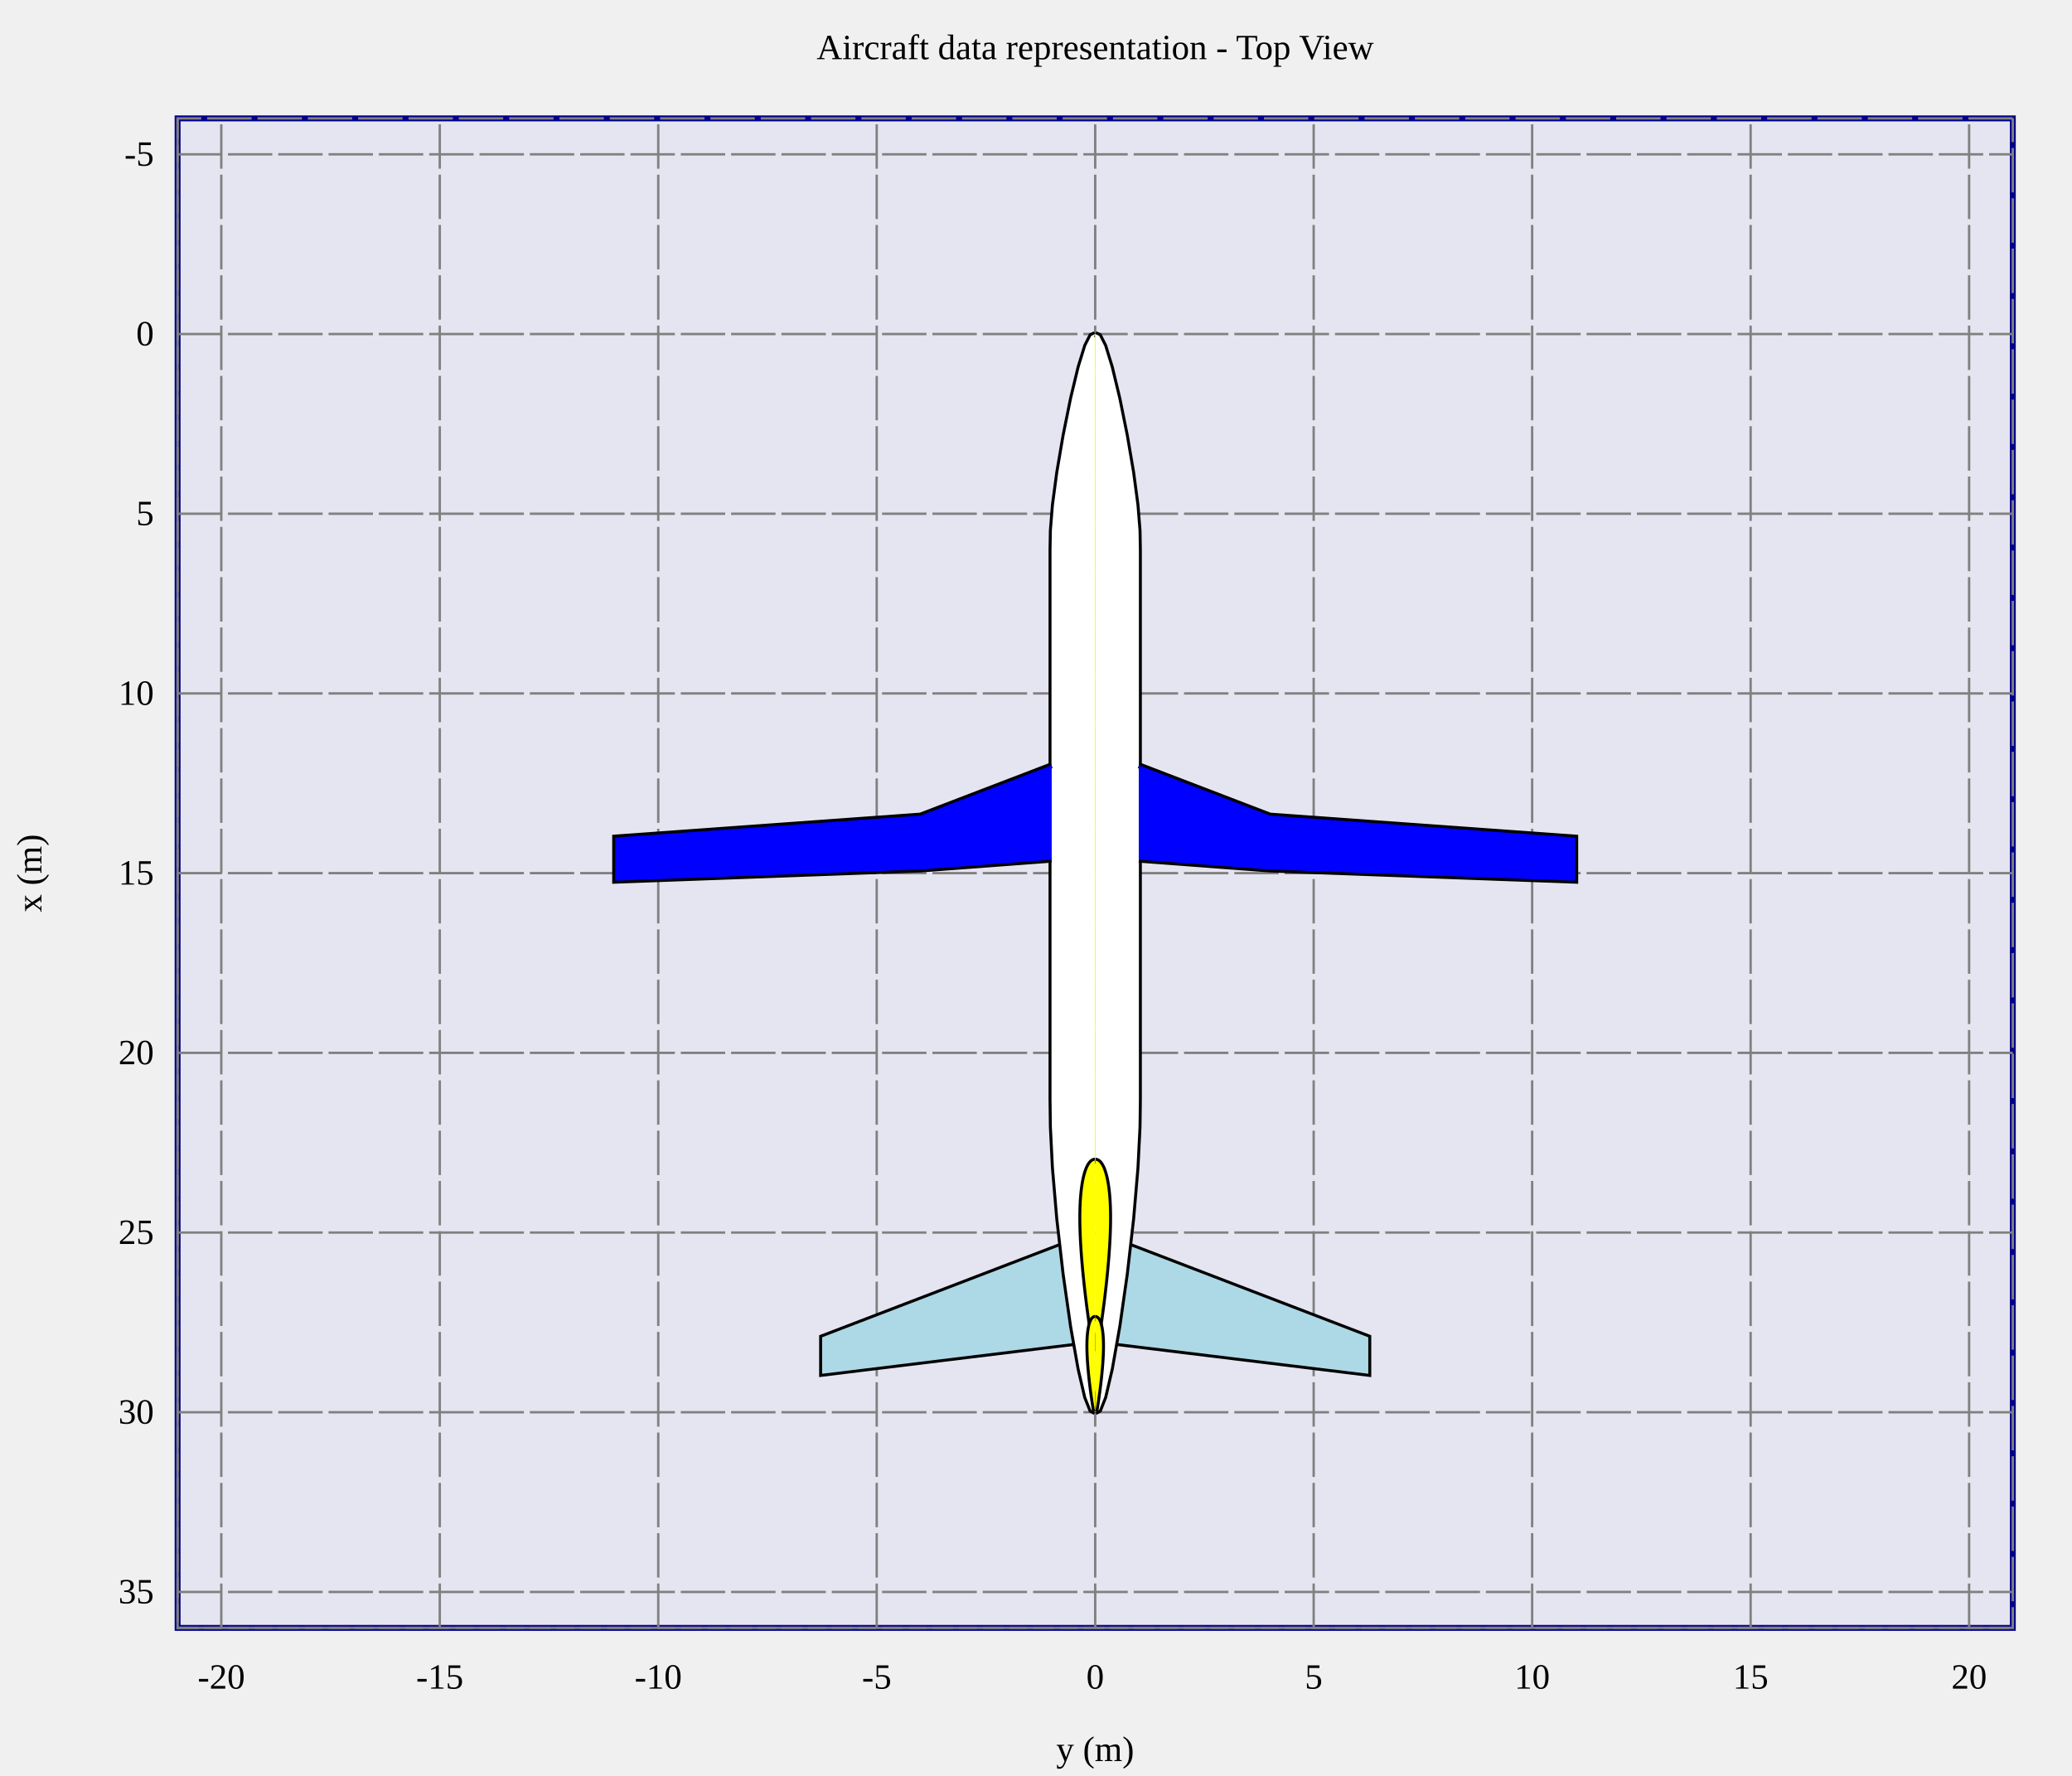
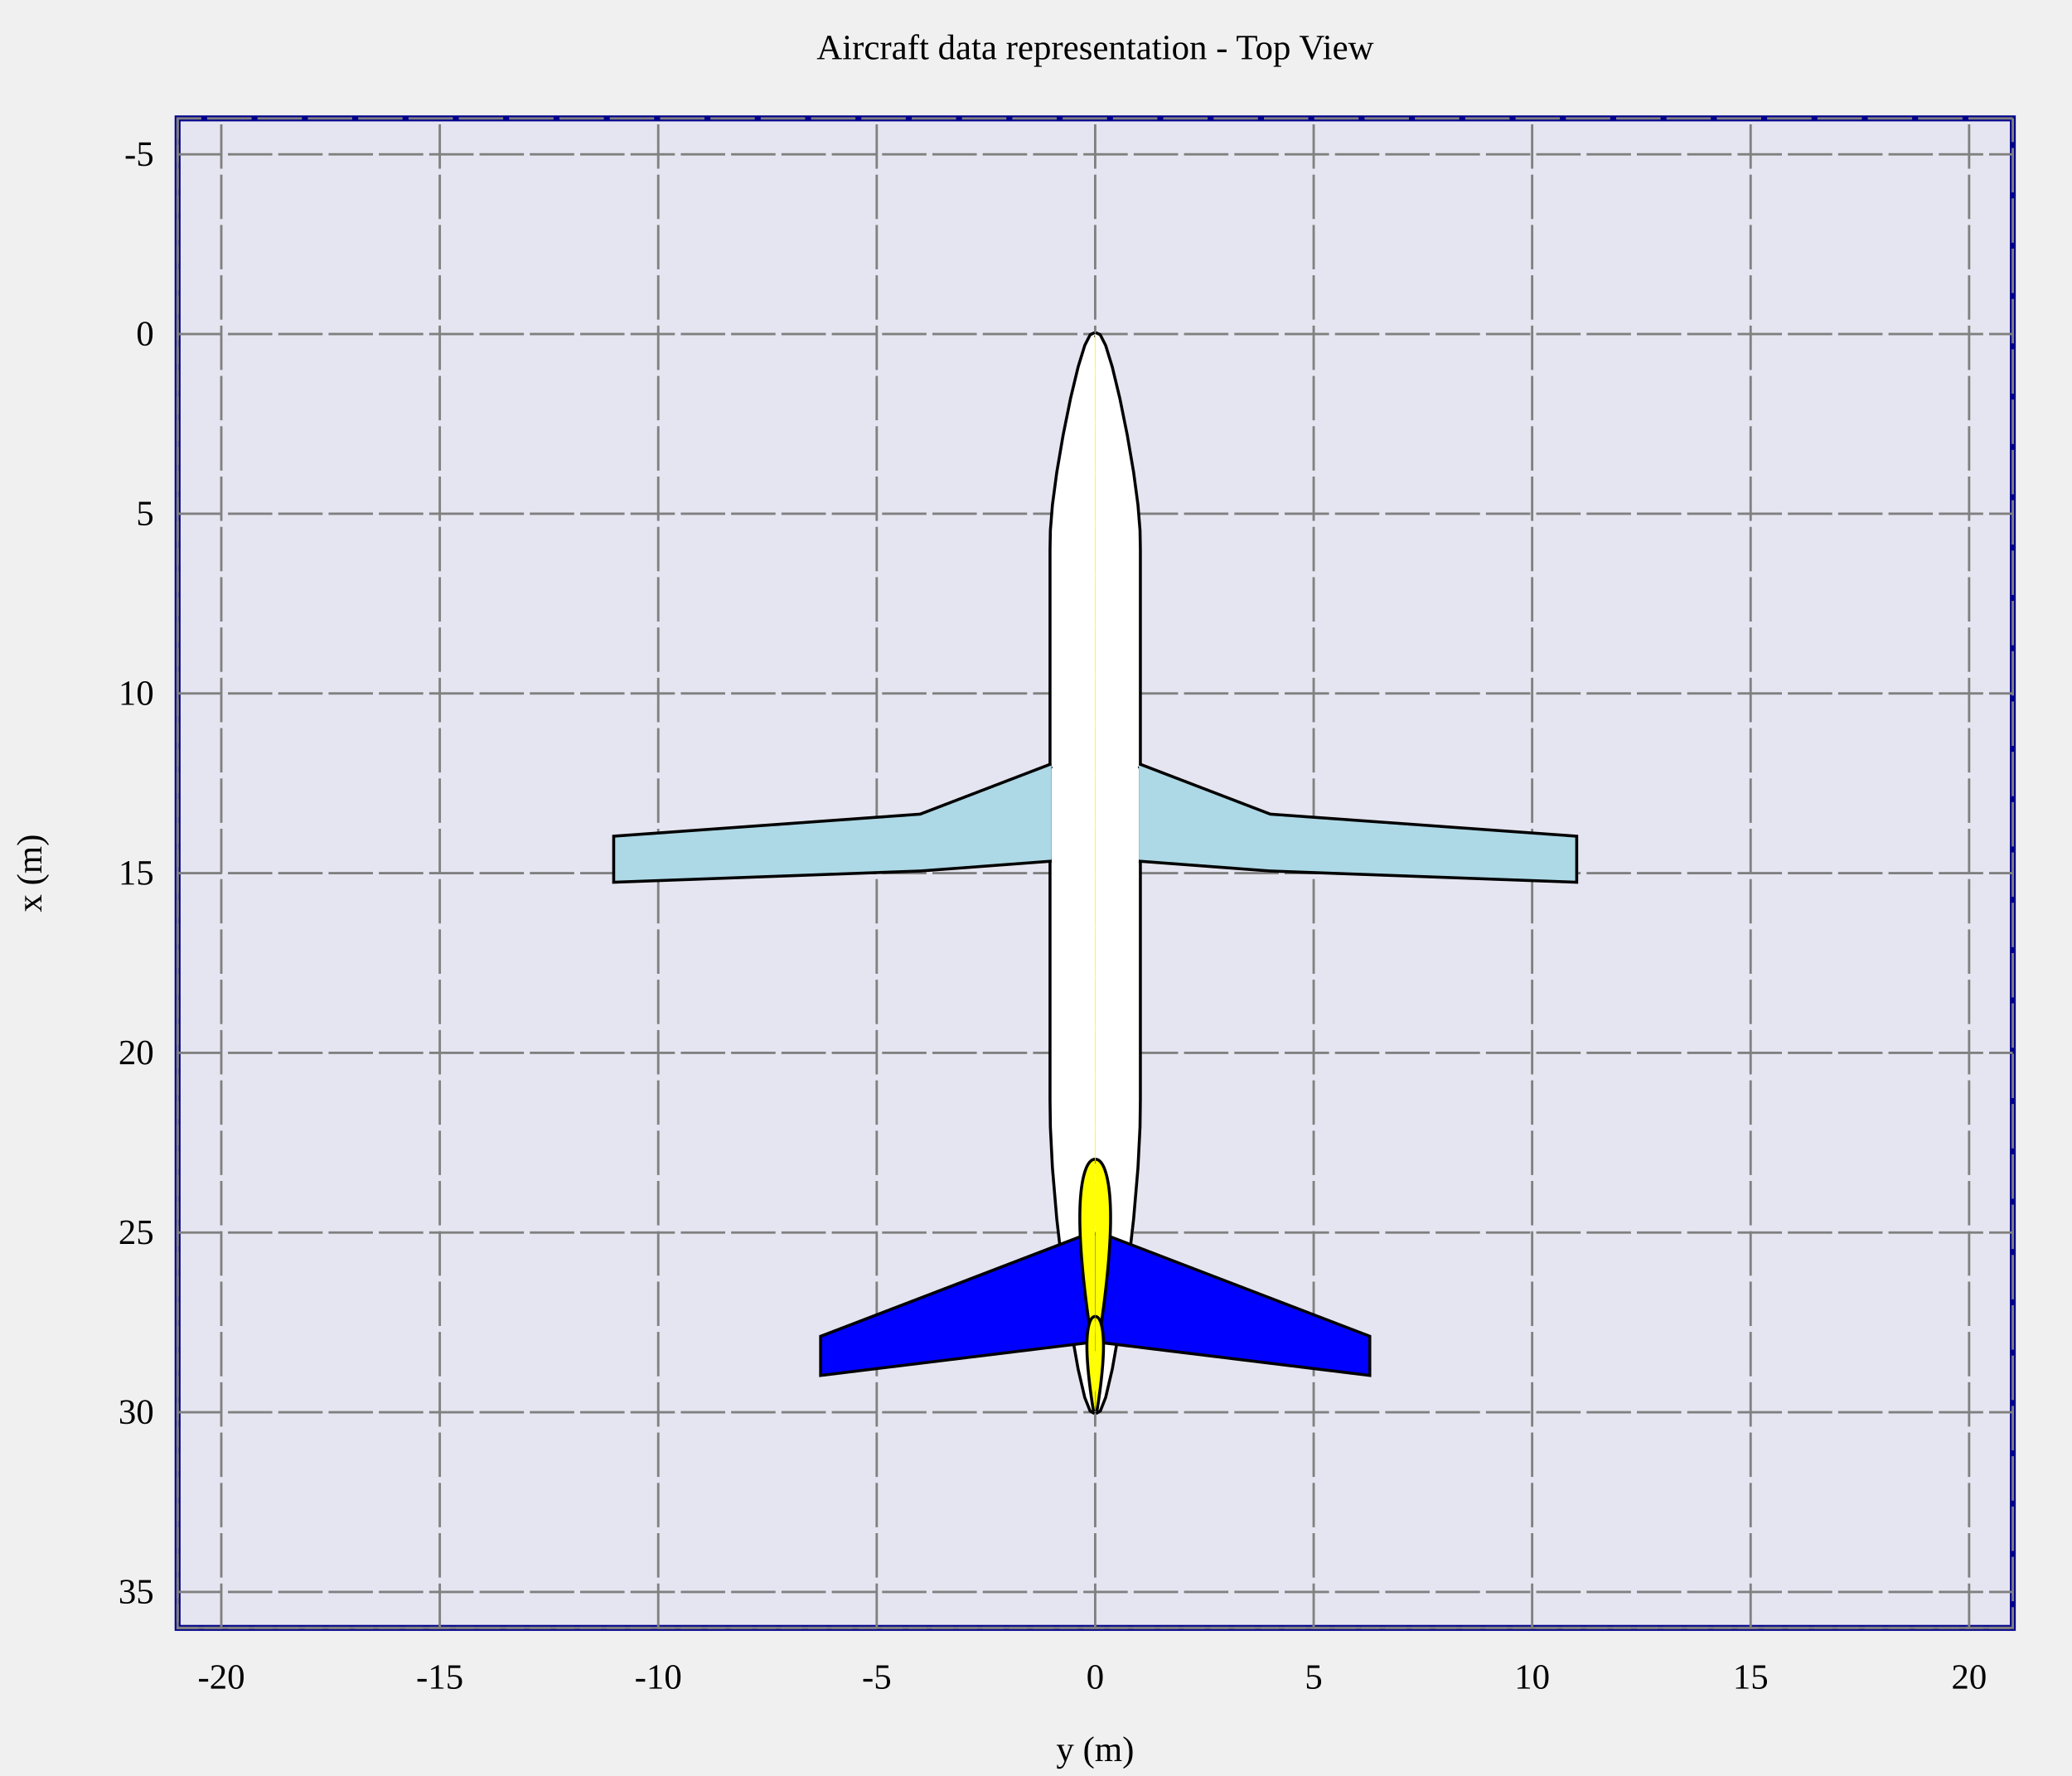
<svg xmlns="http://www.w3.org/2000/svg" id="svg" class="svg" width="700" height="600">
  <g id="page" width="700" height="600">
    <g id="graph" transform="translate(60,40)">
      <rect width="620" height="510" fill="blue" opacity="0.05" />
      <rect width="620" height="510" fill="none" opacity="1.0" style="stroke: darkblue; stroke-width: 2px;" />
      <g id="xAxis" class="axis" transform="translate(0,510)">
        <g class="tick" transform="translate(14.7619,0)" style="opacity: 1;">
          <line y2="-510" x2="0" style="fill: none; stroke: #808080; stroke-width: 0.8px; stroke-dasharray: 15px, 2px; font-style: normal; font-variant: normal; font-weight: normal; font-size: 10px; line-height: normal; font-family: sans-serif; shape-rendering: geometricprecision;" />
          <text dy=".71em" y="12" x="0" style="text-anchor: middle;">-20</text>
        </g>
        <g class="tick" transform="translate(88.57143,0)" style="opacity: 1;">
          <line y2="-510" x2="0" style="fill: none; stroke: #808080; stroke-width: 0.8px; stroke-dasharray: 15px, 2px; font-style: normal; font-variant: normal; font-weight: normal; font-size: 10px; line-height: normal; font-family: sans-serif; shape-rendering: geometricprecision;" />
          <text dy=".71em" y="12" x="0" style="text-anchor: middle;">-15</text>
        </g>
        <g class="tick" transform="translate(162.381,0)" style="opacity: 1;">
          <line y2="-510" x2="0" style="fill: none; stroke: #808080; stroke-width: 0.8px; stroke-dasharray: 15px, 2px; font-style: normal; font-variant: normal; font-weight: normal; font-size: 10px; line-height: normal; font-family: sans-serif; shape-rendering: geometricprecision;" />
          <text dy=".71em" y="12" x="0" style="text-anchor: middle;">-10</text>
        </g>
        <g class="tick" transform="translate(236.1905,0)" style="opacity: 1;">
          <line y2="-510" x2="0" style="fill: none; stroke: #808080; stroke-width: 0.8px; stroke-dasharray: 15px, 2px; font-style: normal; font-variant: normal; font-weight: normal; font-size: 10px; line-height: normal; font-family: sans-serif; shape-rendering: geometricprecision;" />
          <text dy=".71em" y="12" x="0" style="text-anchor: middle;">-5</text>
        </g>
        <g class="tick" transform="translate(310,0)" style="opacity: 1;">
          <line y2="-510" x2="0" style="fill: none; stroke: #808080; stroke-width: 0.8px; stroke-dasharray: 15px, 2px; font-style: normal; font-variant: normal; font-weight: normal; font-size: 10px; line-height: normal; font-family: sans-serif; shape-rendering: geometricprecision;" />
          <text dy=".71em" y="12" x="0" style="text-anchor: middle;">0</text>
        </g>
        <g class="tick" transform="translate(383.8095,0)" style="opacity: 1;">
          <line y2="-510" x2="0" style="fill: none; stroke: #808080; stroke-width: 0.8px; stroke-dasharray: 15px, 2px; font-style: normal; font-variant: normal; font-weight: normal; font-size: 10px; line-height: normal; font-family: sans-serif; shape-rendering: geometricprecision;" />
          <text dy=".71em" y="12" x="0" style="text-anchor: middle;">5</text>
        </g>
        <g class="tick" transform="translate(457.619,0)" style="opacity: 1;">
          <line y2="-510" x2="0" style="fill: none; stroke: #808080; stroke-width: 0.8px; stroke-dasharray: 15px, 2px; font-style: normal; font-variant: normal; font-weight: normal; font-size: 10px; line-height: normal; font-family: sans-serif; shape-rendering: geometricprecision;" />
          <text dy=".71em" y="12" x="0" style="text-anchor: middle;">10</text>
        </g>
        <g class="tick" transform="translate(531.4286,0)" style="opacity: 1;">
          <line y2="-510" x2="0" style="fill: none; stroke: #808080; stroke-width: 0.8px; stroke-dasharray: 15px, 2px; font-style: normal; font-variant: normal; font-weight: normal; font-size: 10px; line-height: normal; font-family: sans-serif; shape-rendering: geometricprecision;" />
          <text dy=".71em" y="12" x="0" style="text-anchor: middle;">15</text>
        </g>
        <g class="tick" transform="translate(605.2381,0)" style="opacity: 1;">
          <line y2="-510" x2="0" style="fill: none; stroke: #808080; stroke-width: 0.8px; stroke-dasharray: 15px, 2px; font-style: normal; font-variant: normal; font-weight: normal; font-size: 10px; line-height: normal; font-family: sans-serif; shape-rendering: geometricprecision;" />
          <text dy=".71em" y="12" x="0" style="text-anchor: middle;">20</text>
        </g>
        <path class="domain" d="M0,-510V0H620V-510" style="fill: none; stroke: #808080; stroke-width: 0.8px; stroke-dasharray: 15px, 2px; font-style: normal; font-variant: normal; font-weight: normal; font-size: 10px; line-height: normal; font-family: sans-serif; shape-rendering: geometricprecision;" />
      </g>
      <g id="yAxis" class="axis">
        <g class="tick" transform="translate(0,12.14286)" style="opacity: 1;">
          <line x2="620" y2="0" style="fill: none; stroke: #808080; stroke-dasharray: 15px, 2px; stroke-width: 0.8px; shape-rendering: geometricprecision;" />
          <text dy=".32em" x="-8" y="0" style="text-anchor: end;">-5</text>
        </g>
        <g class="tick" transform="translate(0,72.85714)" style="opacity: 1;">
          <line x2="620" y2="0" style="fill: none; stroke: #808080; stroke-dasharray: 15px, 2px; stroke-width: 0.8px; shape-rendering: geometricprecision;" />
          <text dy=".32em" x="-8" y="0" style="text-anchor: end;">0</text>
        </g>
        <g class="tick" transform="translate(0,133.5714)" style="opacity: 1;">
          <line x2="620" y2="0" style="fill: none; stroke: #808080; stroke-dasharray: 15px, 2px; stroke-width: 0.8px; shape-rendering: geometricprecision;" />
          <text dy=".32em" x="-8" y="0" style="text-anchor: end;">5</text>
        </g>
        <g class="tick" transform="translate(0,194.2857)" style="opacity: 1;">
          <line x2="620" y2="0" style="fill: none; stroke: #808080; stroke-dasharray: 15px, 2px; stroke-width: 0.8px; shape-rendering: geometricprecision;" />
          <text dy=".32em" x="-8" y="0" style="text-anchor: end;">10</text>
        </g>
        <g class="tick" transform="translate(0,255)" style="opacity: 1;">
          <line x2="620" y2="0" style="fill: none; stroke: #808080; stroke-dasharray: 15px, 2px; stroke-width: 0.8px; shape-rendering: geometricprecision;" />
          <text dy=".32em" x="-8" y="0" style="text-anchor: end;">15</text>
        </g>
        <g class="tick" transform="translate(0,315.7143)" style="opacity: 1;">
          <line x2="620" y2="0" style="fill: none; stroke: #808080; stroke-dasharray: 15px, 2px; stroke-width: 0.8px; shape-rendering: geometricprecision;" />
          <text dy=".32em" x="-8" y="0" style="text-anchor: end;">20</text>
        </g>
        <g class="tick" transform="translate(0,376.4286)" style="opacity: 1;">
          <line x2="620" y2="0" style="fill: none; stroke: #808080; stroke-dasharray: 15px, 2px; stroke-width: 0.8px; shape-rendering: geometricprecision;" />
          <text dy=".32em" x="-8" y="0" style="text-anchor: end;">25</text>
        </g>
        <g class="tick" transform="translate(0,437.1429)" style="opacity: 1;">
          <line x2="620" y2="0" style="fill: none; stroke: #808080; stroke-dasharray: 15px, 2px; stroke-width: 0.8px; shape-rendering: geometricprecision;" />
          <text dy=".32em" x="-8" y="0" style="text-anchor: end;">30</text>
        </g>
        <g class="tick" transform="translate(0,497.8571)" style="opacity: 1;">
          <line x2="620" y2="0" style="fill: none; stroke: #808080; stroke-dasharray: 15px, 2px; stroke-width: 0.8px; shape-rendering: geometricprecision;" />
          <text dy=".32em" x="-8" y="0" style="text-anchor: end;">35</text>
        </g>
        <path class="domain" d="M620,0H0V510H620" style="fill: none; stroke: #808080; stroke-dasharray: 15px, 2px; stroke-width: 0.8px; shape-rendering: geometricprecision;" />
      </g>
      <g id="xy" class="xy">
-         <path id="line" d="M310,376.429L316.59,378.956L323.18,381.484L329.77,384.012L336.361,386.54L342.951,389.068L349.541,391.595L356.131,394.123L362.721,396.651L369.311,399.179L375.901,401.707L382.491,404.235L389.082,406.762L395.672,409.29L402.262,411.818L402.262,411.818L402.262,424.143L402.262,424.143L395.672,423.337L389.082,422.531L382.491,421.725L375.901,420.918L369.311,420.112L362.721,419.306L356.131,418.5L349.541,417.694L342.951,416.888L336.361,416.082L329.77,415.276L323.18,414.469L316.59,413.663L310,412.857" class="line" style="fill:none; stroke:black; stroke-width:2" />
-         <path id="area" d="M310,376.429L316.59,378.956L323.18,381.484L329.77,384.012L336.361,386.54L342.951,389.068L349.541,391.595L356.131,394.123L362.721,396.651L369.311,399.179L375.901,401.707L382.491,404.235L389.082,406.762L395.672,409.29L402.262,411.818L402.262,411.818L402.262,424.143L402.262,424.143L395.672,423.337L389.082,422.531L382.491,421.725L375.901,420.918L369.311,420.112L362.721,419.306L356.131,418.5L349.541,417.694L342.951,416.888L336.361,416.082L329.77,415.276L323.18,414.469L316.59,413.663L310,412.857L310,72.857L316.59,72.857L323.18,72.857L329.77,72.857L336.361,72.857L342.951,72.857L349.541,72.857L356.131,72.857L362.721,72.857L369.311,72.857L375.901,72.857L382.491,72.857L389.082,72.857L395.672,72.857L402.262,72.857L402.262,72.857L402.262,72.857L402.262,72.857L395.672,72.857L389.082,72.857L382.491,72.857L375.901,72.857L369.311,72.857L362.721,72.857L356.131,72.857L349.541,72.857L342.951,72.857L336.361,72.857L329.77,72.857L323.18,72.857L316.59,72.857L310,72.857Z" class="area" style="fill:lightblue;" opacity="1" />
-       </g>
-       <g id="xy" class="xy">
-         <path id="line" d="M310,376.429L303.41,378.956L296.82,381.484L290.23,384.012L283.639,386.54L277.049,389.068L270.459,391.595L263.869,394.123L257.279,396.651L250.689,399.179L244.099,401.707L237.509,404.235L230.918,406.762L224.328,409.29L217.738,411.818L217.738,411.818L217.738,424.143L217.738,424.143L224.328,423.337L230.918,422.531L237.509,421.725L244.099,420.918L250.689,420.112L257.279,419.306L263.869,418.5L270.459,417.694L277.049,416.888L283.639,416.082L290.23,415.276L296.82,414.469L303.41,413.663L310,412.857" class="line" style="fill:none; stroke:black; stroke-width:2" />
-         <path id="area" d="M310,376.429L303.41,378.956L296.82,381.484L290.23,384.012L283.639,386.54L277.049,389.068L270.459,391.595L263.869,394.123L257.279,396.651L250.689,399.179L244.099,401.707L237.509,404.235L230.918,406.762L224.328,409.29L217.738,411.818L217.738,411.818L217.738,424.143L217.738,424.143L224.328,423.337L230.918,422.531L237.509,421.725L244.099,420.918L250.689,420.112L257.279,419.306L263.869,418.5L270.459,417.694L277.049,416.888L283.639,416.082L290.23,415.276L296.82,414.469L303.41,413.663L310,412.857L310,72.857L303.41,72.857L296.82,72.857L290.23,72.857L283.639,72.857L277.049,72.857L270.459,72.857L263.869,72.857L257.279,72.857L250.689,72.857L244.099,72.857L237.509,72.857L230.918,72.857L224.328,72.857L217.738,72.857L217.738,72.857L217.738,72.857L217.738,72.857L224.328,72.857L230.918,72.857L237.509,72.857L244.099,72.857L250.689,72.857L257.279,72.857L263.869,72.857L270.459,72.857L277.049,72.857L283.639,72.857L290.23,72.857L296.82,72.857L303.41,72.857L310,72.857Z" class="area" style="fill:lightblue;" opacity="1" />
-       </g>
-       <g id="xy" class="xy">
        <path id="line" d="M310,72.857L308.678,73.453L306.943,76.87L304.715,84.101L302.175,94.652L299.654,107.096L297.516,119.63L296.051,130.625L295.359,139.188L295.238,145.714L295.238,145.714L295.238,191.452L295.238,253.381L295.238,331.5L295.238,331.5L295.359,340.779L296.051,354.545L297.516,371.757L299.654,390.403L302.175,408.06L304.715,422.449L306.943,431.996L308.678,436.391L310,437.143" class="line" style="fill:none; stroke:black; stroke-width:2" />
        <path id="area" d="M310,72.857L308.678,73.453L306.943,76.87L304.715,84.101L302.175,94.652L299.654,107.096L297.516,119.63L296.051,130.625L295.359,139.188L295.238,145.714L295.238,145.714L295.238,191.452L295.238,253.381L295.238,331.5L295.238,331.5L295.359,340.779L296.051,354.545L297.516,371.757L299.654,390.403L302.175,408.06L304.715,422.449L306.943,431.996L308.678,436.391L310,437.143L310,72.857L308.678,72.857L306.943,72.857L304.715,72.857L302.175,72.857L299.654,72.857L297.516,72.857L296.051,72.857L295.359,72.857L295.238,72.857L295.238,72.857L295.238,72.857L295.238,72.857L295.238,72.857L295.238,72.857L295.359,72.857L296.051,72.857L297.516,72.857L299.654,72.857L302.175,72.857L304.715,72.857L306.943,72.857L308.678,72.857L310,72.857Z" class="area" style="fill:white;" opacity="1" />
      </g>
      <g id="xy" class="xy">
        <path id="line" d="M310,72.857L311.322,73.453L313.057,76.87L315.285,84.101L317.825,94.652L320.346,107.096L322.484,119.63L323.949,130.625L324.641,139.188L324.762,145.714L324.762,145.714L324.762,191.452L324.762,253.381L324.762,331.5L324.762,331.5L324.641,340.779L323.949,354.545L322.484,371.757L320.346,390.403L317.825,408.06L315.285,422.449L313.057,431.996L311.322,436.391L310,437.143" class="line" style="fill:none; stroke:black; stroke-width:2" />
        <path id="area" d="M310,72.857L311.322,73.453L313.057,76.87L315.285,84.101L317.825,94.652L320.346,107.096L322.484,119.63L323.949,130.625L324.641,139.188L324.762,145.714L324.762,145.714L324.762,191.452L324.762,253.381L324.762,331.5L324.762,331.5L324.641,340.779L323.949,354.545L322.484,371.757L320.346,390.403L317.825,408.06L315.285,422.449L313.057,431.996L311.322,436.391L310,437.143L310,72.857L311.322,72.857L313.057,72.857L315.285,72.857L317.825,72.857L320.346,72.857L322.484,72.857L323.949,72.857L324.641,72.857L324.762,72.857L324.762,72.857L324.762,72.857L324.762,72.857L324.762,72.857L324.762,72.857L324.641,72.857L323.949,72.857L322.484,72.857L320.346,72.857L317.825,72.857L315.285,72.857L313.057,72.857L311.322,72.857L310,72.857Z" class="area" style="fill:white;" opacity="1" />
      </g>
      <g id="xy" class="xy">
        <path id="line" d="M324.751,218.571L329.507,220.396L334.262,222.22L339.018,224.044L343.773,225.868L348.529,227.692L353.284,229.516L358.04,231.34L362.795,233.164L367.551,234.988L369.032,235.557L372.307,235.792L377.062,236.135L381.818,236.477L386.573,236.819L391.329,237.161L396.084,237.504L400.84,237.846L405.595,238.188L410.351,238.53L415.106,238.872L419.862,239.215L424.618,239.557L429.373,239.899L434.129,240.241L438.884,240.584L443.64,240.926L448.395,241.268L453.151,241.61L457.906,241.953L462.662,242.295L467.417,242.637L472.173,242.979L472.173,257.558L467.417,257.383L462.662,257.208L457.906,257.034L453.151,256.859L448.395,256.685L443.64,256.51L438.884,256.335L434.129,256.161L429.373,255.986L424.618,255.812L419.862,255.637L415.106,255.462L410.351,255.288L405.595,255.113L400.84,254.939L396.084,254.764L391.329,254.59L386.573,254.415L381.818,254.24L377.062,254.066L372.307,253.891L369.032,253.776L367.551,253.664L362.795,253.307L358.04,252.95L353.284,252.593L348.529,252.236L343.773,251.878L339.018,251.521L334.262,251.164L329.507,250.807L324.751,250.45" class="line" style="fill:none; stroke:black; stroke-width:2" />
-         <path id="area" d="M324.751,218.571L329.507,220.396L334.262,222.22L339.018,224.044L343.773,225.868L348.529,227.692L353.284,229.516L358.04,231.34L362.795,233.164L367.551,234.988L369.032,235.557L372.307,235.792L377.062,236.135L381.818,236.477L386.573,236.819L391.329,237.161L396.084,237.504L400.84,237.846L405.595,238.188L410.351,238.53L415.106,238.872L419.862,239.215L424.618,239.557L429.373,239.899L434.129,240.241L438.884,240.584L443.64,240.926L448.395,241.268L453.151,241.61L457.906,241.953L462.662,242.295L467.417,242.637L472.173,242.979L472.173,257.558L467.417,257.383L462.662,257.208L457.906,257.034L453.151,256.859L448.395,256.685L443.64,256.51L438.884,256.335L434.129,256.161L429.373,255.986L424.618,255.812L419.862,255.637L415.106,255.462L410.351,255.288L405.595,255.113L400.84,254.939L396.084,254.764L391.329,254.59L386.573,254.415L381.818,254.24L377.062,254.066L372.307,253.891L369.032,253.776L367.551,253.664L362.795,253.307L358.04,252.95L353.284,252.593L348.529,252.236L343.773,251.878L339.018,251.521L334.262,251.164L329.507,250.807L324.751,250.45L324.751,72.857L329.507,72.857L334.262,72.857L339.018,72.857L343.773,72.857L348.529,72.857L353.284,72.857L358.04,72.857L362.795,72.857L367.551,72.857L369.032,72.857L372.307,72.857L377.062,72.857L381.818,72.857L386.573,72.857L391.329,72.857L396.084,72.857L400.84,72.857L405.595,72.857L410.351,72.857L415.106,72.857L419.862,72.857L424.618,72.857L429.373,72.857L434.129,72.857L438.884,72.857L443.64,72.857L448.395,72.857L453.151,72.857L457.906,72.857L462.662,72.857L467.417,72.857L472.173,72.857L472.173,72.857L467.417,72.857L462.662,72.857L457.906,72.857L453.151,72.857L448.395,72.857L443.64,72.857L438.884,72.857L434.129,72.857L429.373,72.857L424.618,72.857L419.862,72.857L415.106,72.857L410.351,72.857L405.595,72.857L400.84,72.857L396.084,72.857L391.329,72.857L386.573,72.857L381.818,72.857L377.062,72.857L372.307,72.857L369.032,72.857L367.551,72.857L362.795,72.857L358.04,72.857L353.284,72.857L348.529,72.857L343.773,72.857L339.018,72.857L334.262,72.857L329.507,72.857L324.751,72.857Z" class="area" style="fill:blue;" opacity="1" />
+         <path id="area" d="M324.751,218.571L329.507,220.396L334.262,222.22L339.018,224.044L343.773,225.868L348.529,227.692L353.284,229.516L358.04,231.34L362.795,233.164L367.551,234.988L369.032,235.557L372.307,235.792L377.062,236.135L381.818,236.477L386.573,236.819L391.329,237.161L396.084,237.504L400.84,237.846L405.595,238.188L410.351,238.53L415.106,238.872L419.862,239.215L424.618,239.557L429.373,239.899L434.129,240.241L438.884,240.584L443.64,240.926L448.395,241.268L453.151,241.61L457.906,241.953L462.662,242.295L467.417,242.637L472.173,242.979L472.173,257.558L467.417,257.383L462.662,257.208L457.906,257.034L453.151,256.859L448.395,256.685L443.64,256.51L438.884,256.335L434.129,256.161L429.373,255.986L424.618,255.812L419.862,255.637L415.106,255.462L410.351,255.288L405.595,255.113L400.84,254.939L396.084,254.764L391.329,254.59L386.573,254.415L381.818,254.24L377.062,254.066L372.307,253.891L369.032,253.776L367.551,253.664L362.795,253.307L358.04,252.95L353.284,252.593L348.529,252.236L343.773,251.878L339.018,251.521L334.262,251.164L329.507,250.807L324.751,250.45L324.751,72.857L329.507,72.857L334.262,72.857L339.018,72.857L343.773,72.857L348.529,72.857L353.284,72.857L358.04,72.857L362.795,72.857L367.551,72.857L369.032,72.857L372.307,72.857L377.062,72.857L381.818,72.857L386.573,72.857L391.329,72.857L396.084,72.857L400.84,72.857L405.595,72.857L410.351,72.857L415.106,72.857L419.862,72.857L424.618,72.857L429.373,72.857L434.129,72.857L438.884,72.857L443.64,72.857L448.395,72.857L453.151,72.857L457.906,72.857L462.662,72.857L467.417,72.857L472.173,72.857L472.173,72.857L467.417,72.857L462.662,72.857L457.906,72.857L453.151,72.857L448.395,72.857L443.64,72.857L438.884,72.857L434.129,72.857L429.373,72.857L424.618,72.857L419.862,72.857L415.106,72.857L410.351,72.857L405.595,72.857L400.84,72.857L396.084,72.857L391.329,72.857L386.573,72.857L381.818,72.857L377.062,72.857L372.307,72.857L369.032,72.857L367.551,72.857L362.795,72.857L358.04,72.857L353.284,72.857L348.529,72.857L343.773,72.857L339.018,72.857L334.262,72.857L329.507,72.857L324.751,72.857Z" class="area" style="fill:lightblue;" opacity="1" />
      </g>
      <g id="xy" class="xy">
        <path id="line" d="M295.249,218.571L290.493,220.396L285.738,222.22L280.982,224.044L276.227,225.868L271.471,227.692L266.716,229.516L261.96,231.34L257.205,233.164L252.449,234.988L250.968,235.557L247.693,235.792L242.938,236.135L238.182,236.477L233.427,236.819L228.671,237.161L223.916,237.504L219.16,237.846L214.405,238.188L209.649,238.53L204.894,238.872L200.138,239.215L195.382,239.557L190.627,239.899L185.871,240.241L181.116,240.584L176.36,240.926L171.605,241.268L166.849,241.61L162.094,241.953L157.338,242.295L152.583,242.637L147.827,242.979L147.827,257.558L152.583,257.383L157.338,257.208L162.094,257.034L166.849,256.859L171.605,256.685L176.36,256.51L181.116,256.335L185.871,256.161L190.627,255.986L195.382,255.812L200.138,255.637L204.894,255.462L209.649,255.288L214.405,255.113L219.16,254.939L223.916,254.764L228.671,254.59L233.427,254.415L238.182,254.24L242.938,254.066L247.693,253.891L250.968,253.776L252.449,253.664L257.205,253.307L261.96,252.95L266.716,252.593L271.471,252.236L276.227,251.878L280.982,251.521L285.738,251.164L290.493,250.807L295.249,250.45" class="line" style="fill:none; stroke:black; stroke-width:2" />
-         <path id="area" d="M295.249,218.571L290.493,220.396L285.738,222.22L280.982,224.044L276.227,225.868L271.471,227.692L266.716,229.516L261.96,231.34L257.205,233.164L252.449,234.988L250.968,235.557L247.693,235.792L242.938,236.135L238.182,236.477L233.427,236.819L228.671,237.161L223.916,237.504L219.16,237.846L214.405,238.188L209.649,238.53L204.894,238.872L200.138,239.215L195.382,239.557L190.627,239.899L185.871,240.241L181.116,240.584L176.36,240.926L171.605,241.268L166.849,241.61L162.094,241.953L157.338,242.295L152.583,242.637L147.827,242.979L147.827,257.558L152.583,257.383L157.338,257.208L162.094,257.034L166.849,256.859L171.605,256.685L176.36,256.51L181.116,256.335L185.871,256.161L190.627,255.986L195.382,255.812L200.138,255.637L204.894,255.462L209.649,255.288L214.405,255.113L219.16,254.939L223.916,254.764L228.671,254.59L233.427,254.415L238.182,254.24L242.938,254.066L247.693,253.891L250.968,253.776L252.449,253.664L257.205,253.307L261.96,252.95L266.716,252.593L271.471,252.236L276.227,251.878L280.982,251.521L285.738,251.164L290.493,250.807L295.249,250.45L295.249,72.857L290.493,72.857L285.738,72.857L280.982,72.857L276.227,72.857L271.471,72.857L266.716,72.857L261.96,72.857L257.205,72.857L252.449,72.857L250.968,72.857L247.693,72.857L242.938,72.857L238.182,72.857L233.427,72.857L228.671,72.857L223.916,72.857L219.16,72.857L214.405,72.857L209.649,72.857L204.894,72.857L200.138,72.857L195.382,72.857L190.627,72.857L185.871,72.857L181.116,72.857L176.36,72.857L171.605,72.857L166.849,72.857L162.094,72.857L157.338,72.857L152.583,72.857L147.827,72.857L147.827,72.857L152.583,72.857L157.338,72.857L162.094,72.857L166.849,72.857L171.605,72.857L176.36,72.857L181.116,72.857L185.871,72.857L190.627,72.857L195.382,72.857L200.138,72.857L204.894,72.857L209.649,72.857L214.405,72.857L219.16,72.857L223.916,72.857L228.671,72.857L233.427,72.857L238.182,72.857L242.938,72.857L247.693,72.857L250.968,72.857L252.449,72.857L257.205,72.857L261.96,72.857L266.716,72.857L271.471,72.857L276.227,72.857L280.982,72.857L285.738,72.857L290.493,72.857L295.249,72.857Z" class="area" style="fill:blue;" opacity="1" />
+         <path id="area" d="M295.249,218.571L290.493,220.396L285.738,222.22L280.982,224.044L276.227,225.868L271.471,227.692L266.716,229.516L261.96,231.34L257.205,233.164L252.449,234.988L250.968,235.557L247.693,235.792L242.938,236.135L238.182,236.477L233.427,236.819L228.671,237.161L223.916,237.504L219.16,237.846L214.405,238.188L209.649,238.53L204.894,238.872L200.138,239.215L195.382,239.557L190.627,239.899L185.871,240.241L181.116,240.584L176.36,240.926L171.605,241.268L166.849,241.61L162.094,241.953L157.338,242.295L152.583,242.637L147.827,242.979L147.827,257.558L152.583,257.383L157.338,257.208L162.094,257.034L166.849,256.859L171.605,256.685L176.36,256.51L181.116,256.335L185.871,256.161L190.627,255.986L195.382,255.812L200.138,255.637L204.894,255.462L209.649,255.288L214.405,255.113L219.16,254.939L223.916,254.764L228.671,254.59L233.427,254.415L238.182,254.24L242.938,254.066L247.693,253.891L250.968,253.776L252.449,253.664L257.205,253.307L261.96,252.95L266.716,252.593L271.471,252.236L276.227,251.878L280.982,251.521L285.738,251.164L290.493,250.807L295.249,250.45L295.249,72.857L290.493,72.857L285.738,72.857L280.982,72.857L276.227,72.857L271.471,72.857L266.716,72.857L261.96,72.857L257.205,72.857L252.449,72.857L250.968,72.857L247.693,72.857L242.938,72.857L238.182,72.857L233.427,72.857L228.671,72.857L223.916,72.857L219.16,72.857L214.405,72.857L209.649,72.857L204.894,72.857L200.138,72.857L195.382,72.857L190.627,72.857L185.871,72.857L181.116,72.857L176.36,72.857L171.605,72.857L166.849,72.857L162.094,72.857L157.338,72.857L152.583,72.857L147.827,72.857L147.827,72.857L152.583,72.857L157.338,72.857L162.094,72.857L166.849,72.857L171.605,72.857L176.36,72.857L181.116,72.857L185.871,72.857L190.627,72.857L195.382,72.857L200.138,72.857L204.894,72.857L209.649,72.857L214.405,72.857L219.16,72.857L223.916,72.857L228.671,72.857L233.427,72.857L238.182,72.857L242.938,72.857L247.693,72.857L250.968,72.857L252.449,72.857L257.205,72.857L261.96,72.857L266.716,72.857L271.471,72.857L276.227,72.857L280.982,72.857L285.738,72.857L290.493,72.857L295.249,72.857Z" class="area" style="fill:lightblue;" opacity="1" />
+       </g>
+       <g id="xy" class="xy">
+         <path id="line" d="M310,376.429L316.59,378.956L323.18,381.484L329.77,384.012L336.361,386.54L342.951,389.068L349.541,391.595L356.131,394.123L362.721,396.651L369.311,399.179L375.901,401.707L382.491,404.235L389.082,406.762L395.672,409.29L402.262,411.818L402.262,411.818L402.262,424.143L402.262,424.143L395.672,423.337L389.082,422.531L382.491,421.725L375.901,420.918L369.311,420.112L362.721,419.306L356.131,418.5L349.541,417.694L342.951,416.888L336.361,416.082L329.77,415.276L323.18,414.469L316.59,413.663L310,412.857" class="line" style="fill:none; stroke:black; stroke-width:2" />
+         <path id="area" d="M310,376.429L316.59,378.956L323.18,381.484L329.77,384.012L336.361,386.54L342.951,389.068L349.541,391.595L356.131,394.123L362.721,396.651L369.311,399.179L375.901,401.707L382.491,404.235L389.082,406.762L395.672,409.29L402.262,411.818L402.262,411.818L402.262,424.143L402.262,424.143L395.672,423.337L389.082,422.531L382.491,421.725L375.901,420.918L369.311,420.112L362.721,419.306L356.131,418.5L349.541,417.694L342.951,416.888L336.361,416.082L329.77,415.276L323.18,414.469L316.59,413.663L310,412.857L310,72.857L316.59,72.857L323.18,72.857L329.77,72.857L336.361,72.857L342.951,72.857L349.541,72.857L356.131,72.857L362.721,72.857L369.311,72.857L375.901,72.857L382.491,72.857L389.082,72.857L395.672,72.857L402.262,72.857L402.262,72.857L402.262,72.857L402.262,72.857L395.672,72.857L389.082,72.857L382.491,72.857L375.901,72.857L369.311,72.857L362.721,72.857L356.131,72.857L349.541,72.857L342.951,72.857L336.361,72.857L329.77,72.857L323.18,72.857L316.59,72.857L310,72.857Z" class="area" style="fill:blue;" opacity="1" />
+       </g>
+       <g id="xy" class="xy">
+         <path id="line" d="M310,376.429L303.41,378.956L296.82,381.484L290.23,384.012L283.639,386.54L277.049,389.068L270.459,391.595L263.869,394.123L257.279,396.651L250.689,399.179L244.099,401.707L237.509,404.235L230.918,406.762L224.328,409.29L217.738,411.818L217.738,411.818L217.738,424.143L217.738,424.143L224.328,423.337L230.918,422.531L237.509,421.725L244.099,420.918L250.689,420.112L257.279,419.306L263.869,418.5L270.459,417.694L277.049,416.888L283.639,416.082L290.23,415.276L296.82,414.469L303.41,413.663L310,412.857" class="line" style="fill:none; stroke:black; stroke-width:2" />
+         <path id="area" d="M310,376.429L303.41,378.956L296.82,381.484L290.23,384.012L283.639,386.54L277.049,389.068L270.459,391.595L263.869,394.123L257.279,396.651L250.689,399.179L244.099,401.707L237.509,404.235L230.918,406.762L224.328,409.29L217.738,411.818L217.738,411.818L217.738,424.143L217.738,424.143L224.328,423.337L230.918,422.531L237.509,421.725L244.099,420.918L250.689,420.112L257.279,419.306L263.869,418.5L270.459,417.694L277.049,416.888L283.639,416.082L290.23,415.276L296.82,414.469L303.41,413.663L310,412.857L310,72.857L303.41,72.857L296.82,72.857L290.23,72.857L283.639,72.857L277.049,72.857L270.459,72.857L263.869,72.857L257.279,72.857L250.689,72.857L244.099,72.857L237.509,72.857L230.918,72.857L224.328,72.857L217.738,72.857L217.738,72.857L217.738,72.857L217.738,72.857L224.328,72.857L230.918,72.857L237.509,72.857L244.099,72.857L250.689,72.857L257.279,72.857L263.869,72.857L270.459,72.857L277.049,72.857L283.639,72.857L290.23,72.857L296.82,72.857L303.41,72.857L310,72.857Z" class="area" style="fill:blue;" opacity="1" />
      </g>
      <g id="xy" class="xy">
        <path id="line" d="M310.099,416.5L310.167,416.096L310.286,415.391L310.422,414.568L310.572,413.646L310.731,412.655L310.893,411.623L311.056,410.568L311.217,409.503L311.376,408.432L311.533,407.358L311.686,406.282L311.837,405.205L311.985,404.128L312.13,403.05L312.272,401.971L312.411,400.893L312.548,399.814L312.681,398.735L312.811,397.657L312.939,396.578L313.063,395.5L313.184,394.422L313.302,393.344L313.416,392.267L313.527,391.19L313.634,390.114L313.737,389.039L313.836,387.964L313.932,386.891L314.023,385.819L314.109,384.747L314.191,383.677L314.267,382.609L314.339,381.542L314.404,380.476L314.465,379.413L314.518,378.351L314.566,377.292L314.607,376.235L314.64,375.181L314.666,374.13L314.685,373.082L314.694,372.038L314.695,370.998L314.686,369.962L314.667,368.931L314.638,367.906L314.597,366.888L314.544,365.877L314.479,364.875L314.4,363.883L314.307,362.903L314.2,361.94L314.076,360.996L313.938,360.077L313.784,359.192L313.616,358.35L313.437,357.561L313.25,356.838L313.06,356.188L312.871,355.613L312.687,355.111L312.508,354.676L312.335,354.299L312.169,353.973L312.008,353.688L311.852,353.439L311.7,353.221L311.551,353.029L311.403,352.86L311.256,352.711L311.11,352.582L310.963,352.47L310.814,352.374L310.665,352.296L310.515,352.234L310.365,352.188L310.217,352.159L310.071,352.145L309.929,352.145L309.783,352.159L309.635,352.188L309.485,352.234L309.335,352.296L309.186,352.374L309.037,352.47L308.89,352.582L308.744,352.711L308.597,352.86L308.449,353.029L308.3,353.221L308.148,353.439L307.992,353.688L307.831,353.973L307.665,354.299L307.492,354.676L307.313,355.111L307.129,355.613L306.94,356.188L306.75,356.838L306.563,357.561L306.384,358.35L306.216,359.192L306.062,360.077L305.924,360.996L305.8,361.94L305.693,362.903L305.6,363.883L305.521,364.875L305.456,365.877L305.403,366.888L305.362,367.906L305.333,368.931L305.314,369.962L305.305,370.998L305.306,372.038L305.315,373.082L305.334,374.13L305.36,375.181L305.393,376.235L305.434,377.292L305.482,378.351L305.535,379.413L305.596,380.476L305.661,381.542L305.733,382.609L305.809,383.677L305.891,384.747L305.977,385.819L306.068,386.891L306.164,387.965L306.263,389.039L306.366,390.114L306.473,391.19L306.584,392.267L306.698,393.344L306.816,394.422L306.937,395.5L307.061,396.578L307.189,397.657L307.319,398.735L307.452,399.814L307.589,400.893L307.728,401.971L307.87,403.05L308.015,404.128L308.163,405.205L308.314,406.282L308.467,407.358L308.624,408.432L308.783,409.503L308.944,410.568L309.107,411.623L309.269,412.655L309.428,413.646L309.578,414.568L309.714,415.391L309.833,416.096L309.901,416.5" class="line" style="fill:none; stroke:black; stroke-width:2" />
        <path id="area" d="M310.099,416.5L310.167,416.096L310.286,415.391L310.422,414.568L310.572,413.646L310.731,412.655L310.893,411.623L311.056,410.568L311.217,409.503L311.376,408.432L311.533,407.358L311.686,406.282L311.837,405.205L311.985,404.128L312.13,403.05L312.272,401.971L312.411,400.893L312.548,399.814L312.681,398.735L312.811,397.657L312.939,396.578L313.063,395.5L313.184,394.422L313.302,393.344L313.416,392.267L313.527,391.19L313.634,390.114L313.737,389.039L313.836,387.964L313.932,386.891L314.023,385.819L314.109,384.747L314.191,383.677L314.267,382.609L314.339,381.542L314.404,380.476L314.465,379.413L314.518,378.351L314.566,377.292L314.607,376.235L314.64,375.181L314.666,374.13L314.685,373.082L314.694,372.038L314.695,370.998L314.686,369.962L314.667,368.931L314.638,367.906L314.597,366.888L314.544,365.877L314.479,364.875L314.4,363.883L314.307,362.903L314.2,361.94L314.076,360.996L313.938,360.077L313.784,359.192L313.616,358.35L313.437,357.561L313.25,356.838L313.06,356.188L312.871,355.613L312.687,355.111L312.508,354.676L312.335,354.299L312.169,353.973L312.008,353.688L311.852,353.439L311.7,353.221L311.551,353.029L311.403,352.86L311.256,352.711L311.11,352.582L310.963,352.47L310.814,352.374L310.665,352.296L310.515,352.234L310.365,352.188L310.217,352.159L310.071,352.145L309.929,352.145L309.783,352.159L309.635,352.188L309.485,352.234L309.335,352.296L309.186,352.374L309.037,352.47L308.89,352.582L308.744,352.711L308.597,352.86L308.449,353.029L308.3,353.221L308.148,353.439L307.992,353.688L307.831,353.973L307.665,354.299L307.492,354.676L307.313,355.111L307.129,355.613L306.94,356.188L306.75,356.838L306.563,357.561L306.384,358.35L306.216,359.192L306.062,360.077L305.924,360.996L305.8,361.94L305.693,362.903L305.6,363.883L305.521,364.875L305.456,365.877L305.403,366.888L305.362,367.906L305.333,368.931L305.314,369.962L305.305,370.998L305.306,372.038L305.315,373.082L305.334,374.13L305.36,375.181L305.393,376.235L305.434,377.292L305.482,378.351L305.535,379.413L305.596,380.476L305.661,381.542L305.733,382.609L305.809,383.677L305.891,384.747L305.977,385.819L306.068,386.891L306.164,387.965L306.263,389.039L306.366,390.114L306.473,391.19L306.584,392.267L306.698,393.344L306.816,394.422L306.937,395.5L307.061,396.578L307.189,397.657L307.319,398.735L307.452,399.814L307.589,400.893L307.728,401.971L307.87,403.05L308.015,404.128L308.163,405.205L308.314,406.282L308.467,407.358L308.624,408.432L308.783,409.503L308.944,410.568L309.107,411.623L309.269,412.655L309.428,413.646L309.578,414.568L309.714,415.391L309.833,416.096L309.901,416.5L309.901,72.857L309.833,72.857L309.714,72.857L309.578,72.857L309.428,72.857L309.269,72.857L309.107,72.857L308.944,72.857L308.783,72.857L308.624,72.857L308.467,72.857L308.314,72.857L308.163,72.857L308.015,72.857L307.87,72.857L307.728,72.857L307.589,72.857L307.452,72.857L307.319,72.857L307.189,72.857L307.061,72.857L306.937,72.857L306.816,72.857L306.698,72.857L306.584,72.857L306.473,72.857L306.366,72.857L306.263,72.857L306.164,72.857L306.068,72.857L305.977,72.857L305.891,72.857L305.809,72.857L305.733,72.857L305.661,72.857L305.596,72.857L305.535,72.857L305.482,72.857L305.434,72.857L305.393,72.857L305.36,72.857L305.334,72.857L305.315,72.857L305.306,72.857L305.305,72.857L305.314,72.857L305.333,72.857L305.362,72.857L305.403,72.857L305.456,72.857L305.521,72.857L305.6,72.857L305.693,72.857L305.8,72.857L305.924,72.857L306.062,72.857L306.216,72.857L306.384,72.857L306.563,72.857L306.75,72.857L306.94,72.857L307.129,72.857L307.313,72.857L307.492,72.857L307.665,72.857L307.831,72.857L307.992,72.857L308.148,72.857L308.3,72.857L308.449,72.857L308.597,72.857L308.744,72.857L308.89,72.857L309.037,72.857L309.186,72.857L309.335,72.857L309.485,72.857L309.635,72.857L309.783,72.857L309.929,72.857L310.071,72.857L310.217,72.857L310.365,72.857L310.515,72.857L310.665,72.857L310.814,72.857L310.963,72.857L311.11,72.857L311.256,72.857L311.403,72.857L311.551,72.857L311.7,72.857L311.852,72.857L312.008,72.857L312.169,72.857L312.335,72.857L312.508,72.857L312.687,72.857L312.871,72.857L313.06,72.857L313.25,72.857L313.437,72.857L313.616,72.857L313.784,72.857L313.938,72.857L314.076,72.857L314.2,72.857L314.307,72.857L314.4,72.857L314.479,72.857L314.544,72.857L314.597,72.857L314.638,72.857L314.667,72.857L314.686,72.857L314.695,72.857L314.694,72.857L314.685,72.857L314.666,72.857L314.64,72.857L314.607,72.857L314.566,72.857L314.518,72.857L314.465,72.857L314.404,72.857L314.339,72.857L314.267,72.857L314.191,72.857L314.109,72.857L314.023,72.857L313.932,72.857L313.836,72.857L313.737,72.857L313.634,72.857L313.527,72.857L313.416,72.857L313.302,72.857L313.184,72.857L313.063,72.857L312.939,72.857L312.811,72.857L312.681,72.857L312.548,72.857L312.411,72.857L312.272,72.857L312.13,72.857L311.985,72.857L311.837,72.857L311.686,72.857L311.533,72.857L311.376,72.857L311.217,72.857L311.056,72.857L310.893,72.857L310.731,72.857L310.572,72.857L310.422,72.857L310.286,72.857L310.167,72.857L310.099,72.857Z" class="area" style="fill:yellow;" opacity="1" />
      </g>
      <g id="xy" class="xy">
        <path id="line" d="M310.048,436.855L310.082,436.657L310.14,436.311L310.207,435.907L310.281,435.455L310.359,434.969L310.438,434.462L310.518,433.945L310.597,433.423L310.675,432.897L310.752,432.37L310.827,431.842L310.901,431.314L310.974,430.786L311.045,430.257L311.115,429.728L311.183,429.199L311.25,428.67L311.315,428.14L311.379,427.611L311.442,427.082L311.503,426.553L311.562,426.024L311.62,425.496L311.676,424.967L311.73,424.439L311.783,423.911L311.833,423.384L311.882,422.856L311.929,422.33L311.973,421.804L312.016,421.278L312.056,420.753L312.093,420.229L312.128,419.706L312.161,419.183L312.19,418.661L312.217,418.141L312.24,417.621L312.26,417.102L312.276,416.585L312.289,416.07L312.298,415.556L312.303,415.043L312.303,414.533L312.299,414.025L312.29,413.519L312.275,413.017L312.255,412.517L312.229,412.021L312.197,411.529L312.159,411.043L312.113,410.562L312.06,410.09L312,409.627L311.932,409.176L311.856,408.742L311.774,408.328L311.686,407.942L311.594,407.587L311.501,407.268L311.409,406.986L311.318,406.74L311.23,406.526L311.146,406.342L311.064,406.181L310.985,406.042L310.909,405.92L310.834,405.813L310.761,405.718L310.688,405.635L310.616,405.563L310.544,405.499L310.472,405.444L310.4,405.397L310.326,405.359L310.253,405.328L310.179,405.306L310.106,405.291L310.035,405.284L309.965,405.284L309.894,405.291L309.821,405.306L309.747,405.328L309.674,405.359L309.6,405.397L309.528,405.444L309.456,405.499L309.384,405.563L309.312,405.635L309.239,405.718L309.166,405.813L309.091,405.92L309.015,406.042L308.936,406.181L308.854,406.342L308.77,406.526L308.682,406.74L308.591,406.986L308.499,407.268L308.406,407.587L308.314,407.942L308.226,408.328L308.144,408.742L308.068,409.176L308,409.627L307.94,410.09L307.887,410.562L307.841,411.043L307.803,411.529L307.771,412.021L307.745,412.517L307.725,413.017L307.71,413.519L307.701,414.025L307.697,414.533L307.697,415.043L307.702,415.556L307.711,416.07L307.724,416.585L307.74,417.103L307.76,417.621L307.783,418.141L307.81,418.661L307.839,419.183L307.872,419.706L307.907,420.229L307.944,420.753L307.984,421.278L308.027,421.804L308.071,422.33L308.118,422.857L308.167,423.384L308.217,423.911L308.27,424.439L308.324,424.967L308.38,425.496L308.438,426.024L308.497,426.553L308.558,427.082L308.621,427.611L308.685,428.14L308.75,428.67L308.817,429.199L308.885,429.728L308.955,430.257L309.026,430.786L309.099,431.314L309.173,431.842L309.248,432.37L309.325,432.897L309.403,433.423L309.482,433.945L309.562,434.462L309.641,434.969L309.719,435.455L309.793,435.907L309.86,436.311L309.918,436.657L309.952,436.855" class="line" style="fill:none; stroke:black; stroke-width:2" />
        <path id="area" d="M310.048,436.855L310.082,436.657L310.14,436.311L310.207,435.907L310.281,435.455L310.359,434.969L310.438,434.462L310.518,433.945L310.597,433.423L310.675,432.897L310.752,432.37L310.827,431.842L310.901,431.314L310.974,430.786L311.045,430.257L311.115,429.728L311.183,429.199L311.25,428.67L311.315,428.14L311.379,427.611L311.442,427.082L311.503,426.553L311.562,426.024L311.62,425.496L311.676,424.967L311.73,424.439L311.783,423.911L311.833,423.384L311.882,422.856L311.929,422.33L311.973,421.804L312.016,421.278L312.056,420.753L312.093,420.229L312.128,419.706L312.161,419.183L312.19,418.661L312.217,418.141L312.24,417.621L312.26,417.102L312.276,416.585L312.289,416.07L312.298,415.556L312.303,415.043L312.303,414.533L312.299,414.025L312.29,413.519L312.275,413.017L312.255,412.517L312.229,412.021L312.197,411.529L312.159,411.043L312.113,410.562L312.06,410.09L312,409.627L311.932,409.176L311.856,408.742L311.774,408.328L311.686,407.942L311.594,407.587L311.501,407.268L311.409,406.986L311.318,406.74L311.23,406.526L311.146,406.342L311.064,406.181L310.985,406.042L310.909,405.92L310.834,405.813L310.761,405.718L310.688,405.635L310.616,405.563L310.544,405.499L310.472,405.444L310.4,405.397L310.326,405.359L310.253,405.328L310.179,405.306L310.106,405.291L310.035,405.284L309.965,405.284L309.894,405.291L309.821,405.306L309.747,405.328L309.674,405.359L309.6,405.397L309.528,405.444L309.456,405.499L309.384,405.563L309.312,405.635L309.239,405.718L309.166,405.813L309.091,405.92L309.015,406.042L308.936,406.181L308.854,406.342L308.77,406.526L308.682,406.74L308.591,406.986L308.499,407.268L308.406,407.587L308.314,407.942L308.226,408.328L308.144,408.742L308.068,409.176L308,409.627L307.94,410.09L307.887,410.562L307.841,411.043L307.803,411.529L307.771,412.021L307.745,412.517L307.725,413.017L307.71,413.519L307.701,414.025L307.697,414.533L307.697,415.043L307.702,415.556L307.711,416.07L307.724,416.585L307.74,417.103L307.76,417.621L307.783,418.141L307.81,418.661L307.839,419.183L307.872,419.706L307.907,420.229L307.944,420.753L307.984,421.278L308.027,421.804L308.071,422.33L308.118,422.857L308.167,423.384L308.217,423.911L308.27,424.439L308.324,424.967L308.38,425.496L308.438,426.024L308.497,426.553L308.558,427.082L308.621,427.611L308.685,428.14L308.75,428.67L308.817,429.199L308.885,429.728L308.955,430.257L309.026,430.786L309.099,431.314L309.173,431.842L309.248,432.37L309.325,432.897L309.403,433.423L309.482,433.945L309.562,434.462L309.641,434.969L309.719,435.455L309.793,435.907L309.86,436.311L309.918,436.657L309.952,436.855L309.952,72.857L309.918,72.857L309.86,72.857L309.793,72.857L309.719,72.857L309.641,72.857L309.562,72.857L309.482,72.857L309.403,72.857L309.325,72.857L309.248,72.857L309.173,72.857L309.099,72.857L309.026,72.857L308.955,72.857L308.885,72.857L308.817,72.857L308.75,72.857L308.685,72.857L308.621,72.857L308.558,72.857L308.497,72.857L308.438,72.857L308.38,72.857L308.324,72.857L308.27,72.857L308.217,72.857L308.167,72.857L308.118,72.857L308.071,72.857L308.027,72.857L307.984,72.857L307.944,72.857L307.907,72.857L307.872,72.857L307.839,72.857L307.81,72.857L307.783,72.857L307.76,72.857L307.74,72.857L307.724,72.857L307.711,72.857L307.702,72.857L307.697,72.857L307.697,72.857L307.701,72.857L307.71,72.857L307.725,72.857L307.745,72.857L307.771,72.857L307.803,72.857L307.841,72.857L307.887,72.857L307.94,72.857L308,72.857L308.068,72.857L308.144,72.857L308.226,72.857L308.314,72.857L308.406,72.857L308.499,72.857L308.591,72.857L308.682,72.857L308.77,72.857L308.854,72.857L308.936,72.857L309.015,72.857L309.091,72.857L309.166,72.857L309.239,72.857L309.312,72.857L309.384,72.857L309.456,72.857L309.528,72.857L309.6,72.857L309.674,72.857L309.747,72.857L309.821,72.857L309.894,72.857L309.965,72.857L310.035,72.857L310.106,72.857L310.179,72.857L310.253,72.857L310.326,72.857L310.4,72.857L310.472,72.857L310.544,72.857L310.616,72.857L310.688,72.857L310.761,72.857L310.834,72.857L310.909,72.857L310.985,72.857L311.064,72.857L311.146,72.857L311.23,72.857L311.318,72.857L311.409,72.857L311.501,72.857L311.594,72.857L311.686,72.857L311.774,72.857L311.856,72.857L311.932,72.857L312,72.857L312.06,72.857L312.113,72.857L312.159,72.857L312.197,72.857L312.229,72.857L312.255,72.857L312.275,72.857L312.29,72.857L312.299,72.857L312.303,72.857L312.303,72.857L312.298,72.857L312.289,72.857L312.276,72.857L312.26,72.857L312.24,72.857L312.217,72.857L312.19,72.857L312.161,72.857L312.128,72.857L312.093,72.857L312.056,72.857L312.016,72.857L311.973,72.857L311.929,72.857L311.882,72.857L311.833,72.857L311.783,72.857L311.73,72.857L311.676,72.857L311.62,72.857L311.562,72.857L311.503,72.857L311.442,72.857L311.379,72.857L311.315,72.857L311.25,72.857L311.183,72.857L311.115,72.857L311.045,72.857L310.974,72.857L310.901,72.857L310.827,72.857L310.752,72.857L310.675,72.857L310.597,72.857L310.518,72.857L310.438,72.857L310.359,72.857L310.281,72.857L310.207,72.857L310.14,72.857L310.082,72.857L310.048,72.857Z" class="area" style="fill:yellow;" opacity="1" />
      </g>
    </g>
  </g>
  <text class="x label" text-anchor="middle" x="370" y="595">y (m)</text>
  <text class="y label" text-anchor="middle" x="-295" y="5" dy=".75em" transform="rotate(-90)">x (m)</text>
  <text class="title" text-anchor="middle" x="370" y="20">Aircraft data representation - Top View</text>
</svg>
